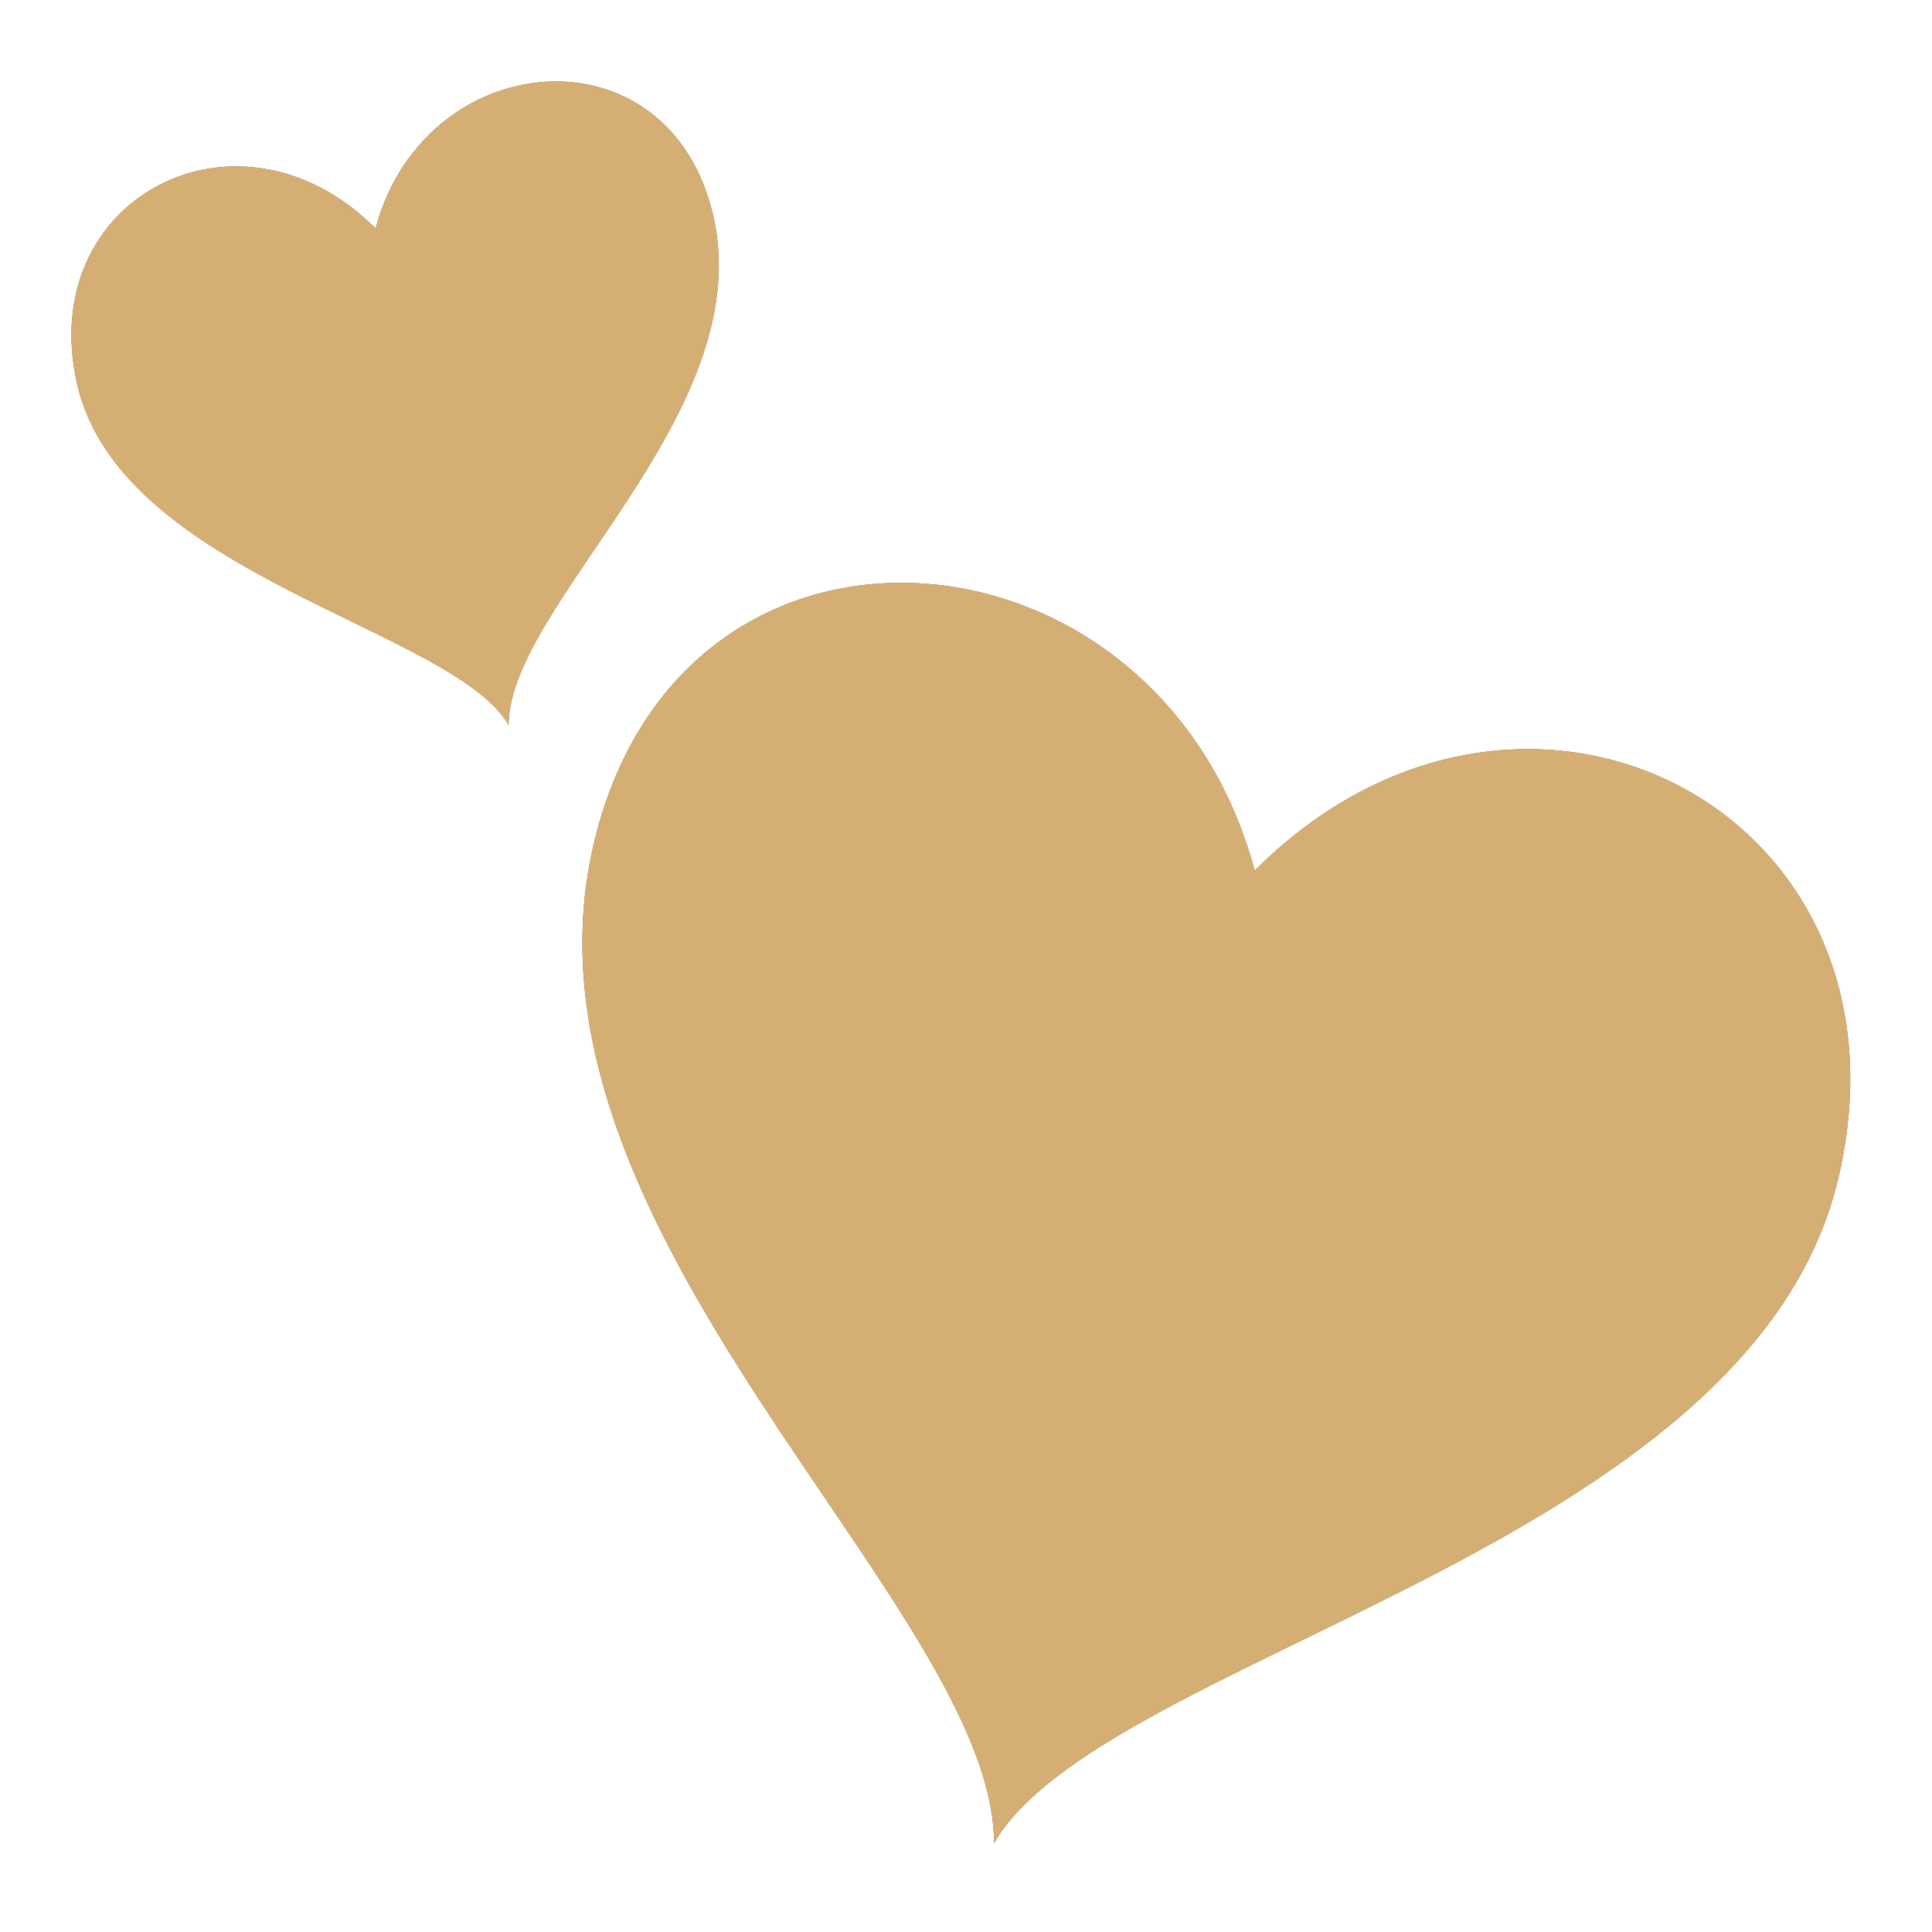
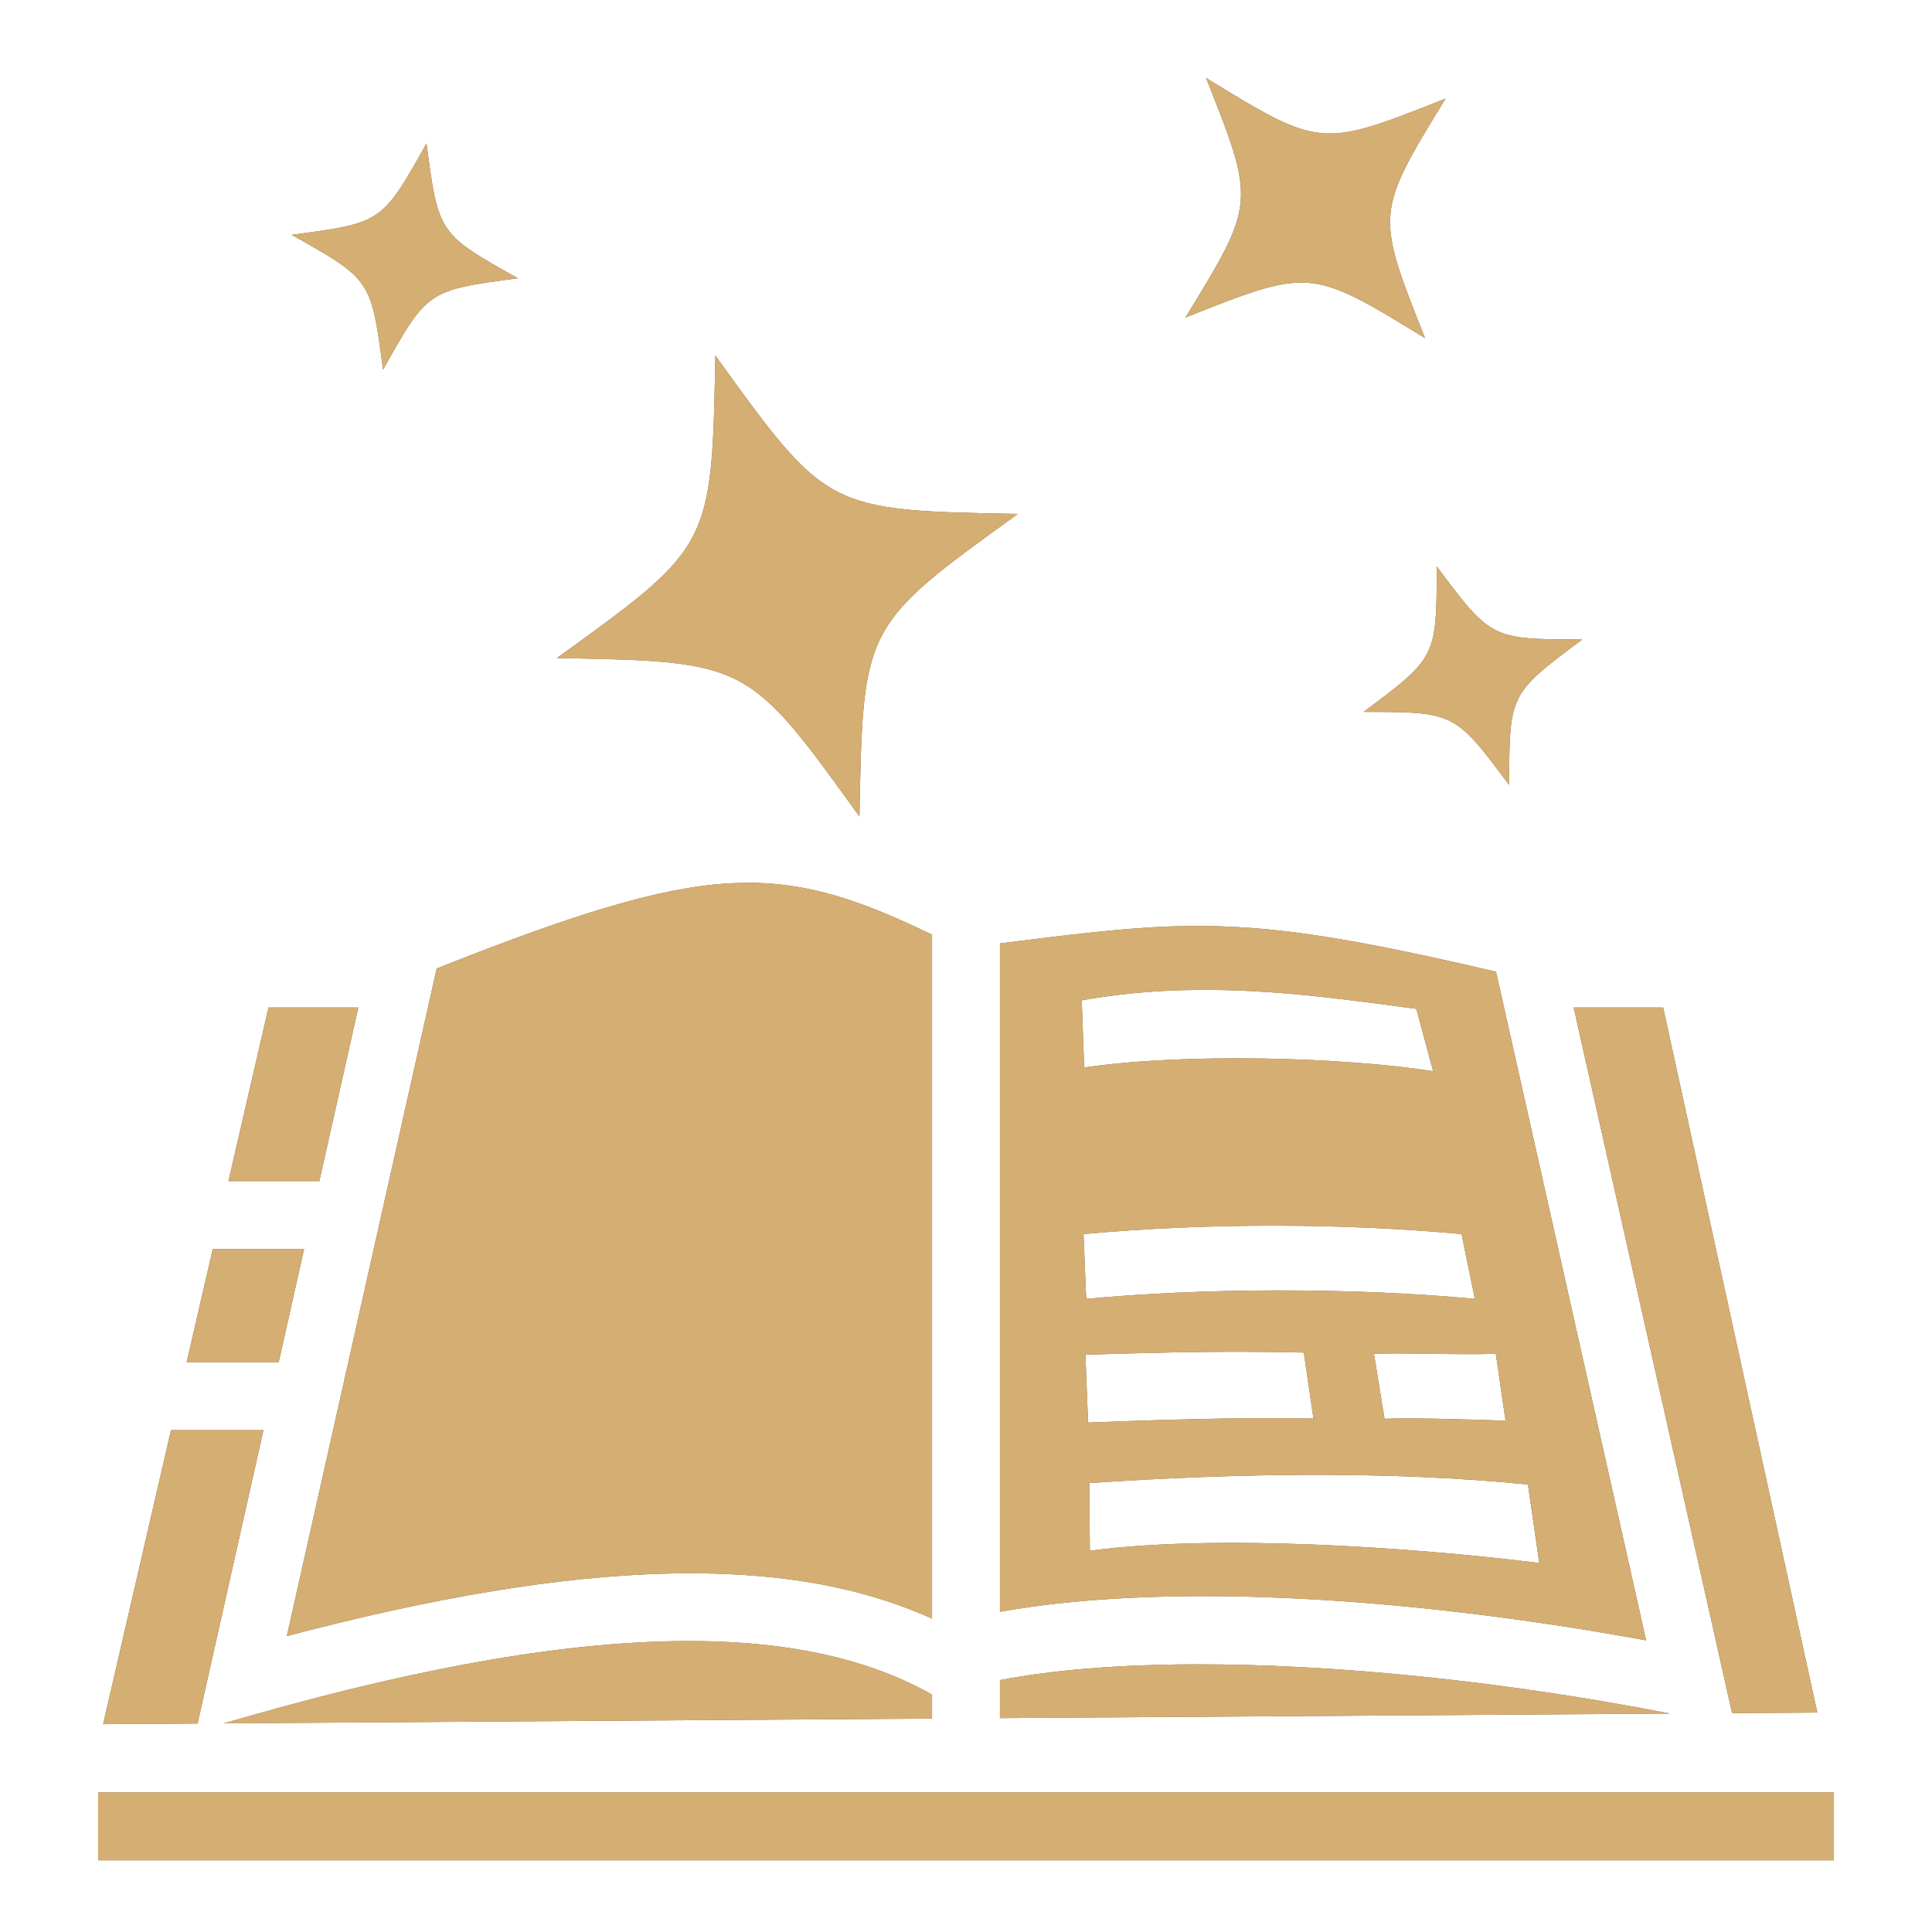
<svg xmlns="http://www.w3.org/2000/svg" viewBox="0 0 512 512" style="height: 512px; width: 512px;">
  <defs>
    <filter id="shadow-1" height="300%" width="300%" x="-100%" y="-100%">
      <feFlood flood-color="rgba(0, 0, 0, 1)" result="flood" />
      <feComposite in="flood" in2="SourceGraphic" operator="atop" result="composite" />0<feOffset dx="0" dy="0" result="offset" />
      <feComposite in="SourceGraphic" in2="offset" operator="over" />
    </filter>
-     <linearGradient x1="0" x2="0" y1="0" y2="1" id="lorc-charm-gradient-0">
+     <linearGradient x1="0" x2="0" y1="0" y2="1" id="delapouite-spell-book-gradient-0">
      <stop offset="0%" stop-color="#000" stop-opacity="1" />
      <stop offset="100%" stop-color="#000" stop-opacity="1" />
    </linearGradient>
  </defs>
  <g class="" transform="translate(0,0)" style="">
-     <path d="M146.47 21.594c-19.843.39-40.255 13.992-46.94 38.937-36.28-36.277-90.65-8.066-79 41.595 11.826 50.403 99.55 64.537 114.25 90 0-32.133 66.5-82.522 54.19-135.125-5.728-24.468-23.862-35.773-42.5-35.406zM237 154.47c-35.243.73-68.834 22.932-79.688 69.31-24.11 103.027 106.126 201.72 106.126 264.66 28.8-49.877 200.592-77.563 223.75-176.282 22.82-97.274-83.624-152.5-154.687-81.437-13.49-50.343-55.558-77.08-95.5-76.25z" fill="#d4ae72" fill-opacity="1" filter="url(#shadow-1)" />
+     <path d="M319.61 20.654c13.145 33.114 13.144 33.115-5.46 63.5 33.114-13.145 33.116-13.146 63.5 5.457-13.145-33.114-13.146-33.113 5.457-63.498-33.114 13.146-33.113 13.145-63.498-5.459zM113.024 38.021c-11.808 21.04-11.808 21.04-35.724 24.217 21.04 11.809 21.04 11.808 24.217 35.725 11.808-21.04 11.808-21.04 35.724-24.217-21.04-11.808-21.04-11.808-24.217-35.725zm76.55 56.184c-.952 50.588-.95 50.588-41.991 80.18 50.587.95 50.588.95 80.18 41.99.95-50.588.95-50.588 41.99-80.18-50.588-.95-50.588-.95-80.18-41.99zm191.177 55.885c-.046 24.127-.048 24.125-19.377 38.564 24.127.047 24.127.046 38.566 19.375.047-24.126.046-24.125 19.375-38.564-24.126-.047-24.125-.046-38.564-19.375zm-184.086 83.88a96.38 96.38 0 0 0-3.492.134c-18.591 1.064-41.868 8.416-77.445 22.556L76.012 433.582c78.487-20.734 132.97-21.909 170.99-4.615V247.71c-18.076-8.813-31.79-13.399-46.707-13.737a91.166 91.166 0 0 0-3.629-.002zm122.686 11.42a209.3 209.3 0 0 0-8.514.098c-12.81.417-27.638 2.215-45.84 4.522v177.135c43.565-7.825 106.85-4.2 171.244 7.566l-39.78-177.197c-35.904-8.37-56.589-11.91-77.11-12.123zm2.289 16.95c18.889.204 36.852 2.768 53.707 5.02l4.437 16.523c-23.78-3.75-65.966-4.906-92.467-.98l-.636-17.805c11.959-2.154 23.625-2.88 34.959-2.758zm-250.483 4.658L60.54 313.002h24.094l10.326-46.004H71.158zm345.881 0 39.742 177.031 2.239 9.973 22.591-.152-40.855-186.852h-23.717zm-78.857 57.82c16.993.026 33.67.791 49.146 2.223l3.524 17.174c-32.645-3.08-72.58-2.889-102.995 0l-.709-17.174c16.733-1.533 34.04-2.248 51.034-2.223zm-281.793 6.18-6.924 30.004h24.394l6.735-30.004H56.389zm274.418 27.244c4.656.021 9.487.085 14.716.203l2.555 17.498c-19.97-.471-47.115.56-59.728 1.05l-.7-17.985c16.803-.493 29.189-.828 43.157-.766zm41.476.447c8.268.042 16.697.334 24.121.069l2.58 17.74c-8.653-.312-24.87-.83-32.064-.502l-2.807-17.234a257.25 257.25 0 0 1 8.17-.073zm-326.97 20.309-17.985 77.928 25.035-.17 17.455-77.758H45.313zm303.164 11.848c19.608-.01 38.66.774 56.449 2.572l2.996 20.787c-34.305-4.244-85.755-7.697-119.1-3.244l-.14-17.922c20.02-1.379 40.186-2.183 59.795-2.193zm-166.606 44.05c-30.112.09-67.916 6.25-115.408 19.76l-7.22 2.053 187.759-1.27v-6.347c-16.236-9.206-37.42-14.278-65.13-14.196zm134.41 6.174c-19.63.067-37.112 1.439-51.283 4.182v10.064l177.594-1.203c-44.322-8.634-89.137-13.17-126.31-13.043zM26 475v18h460v-18H26z" fill="#d4ae72" fill-opacity="1" filter="url(#shadow-1)" />
  </g>
</svg>
